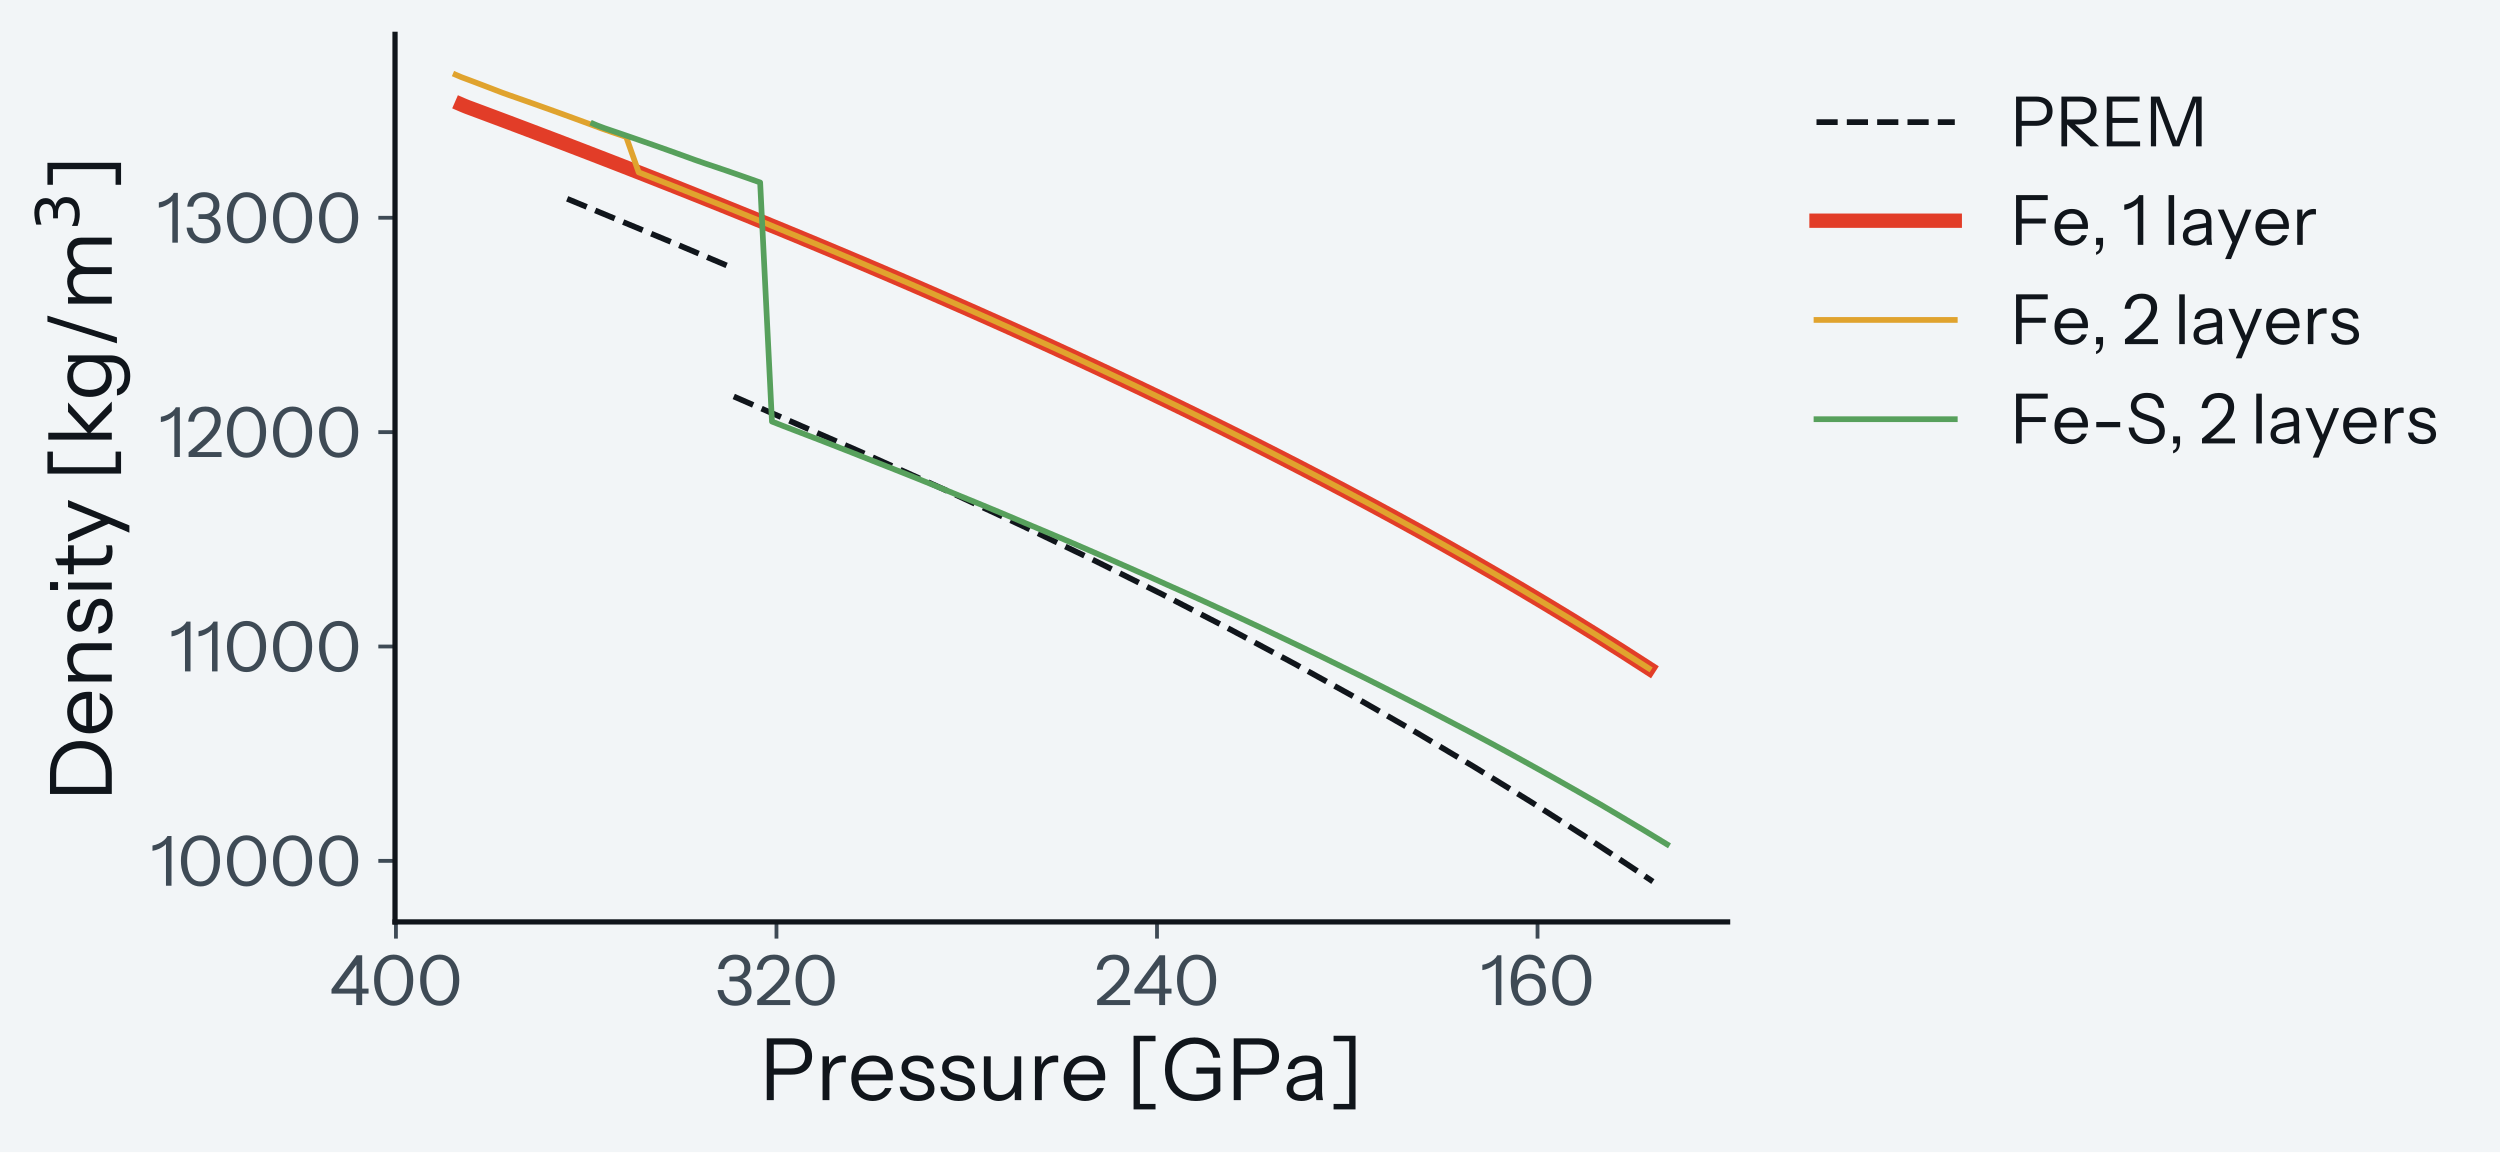
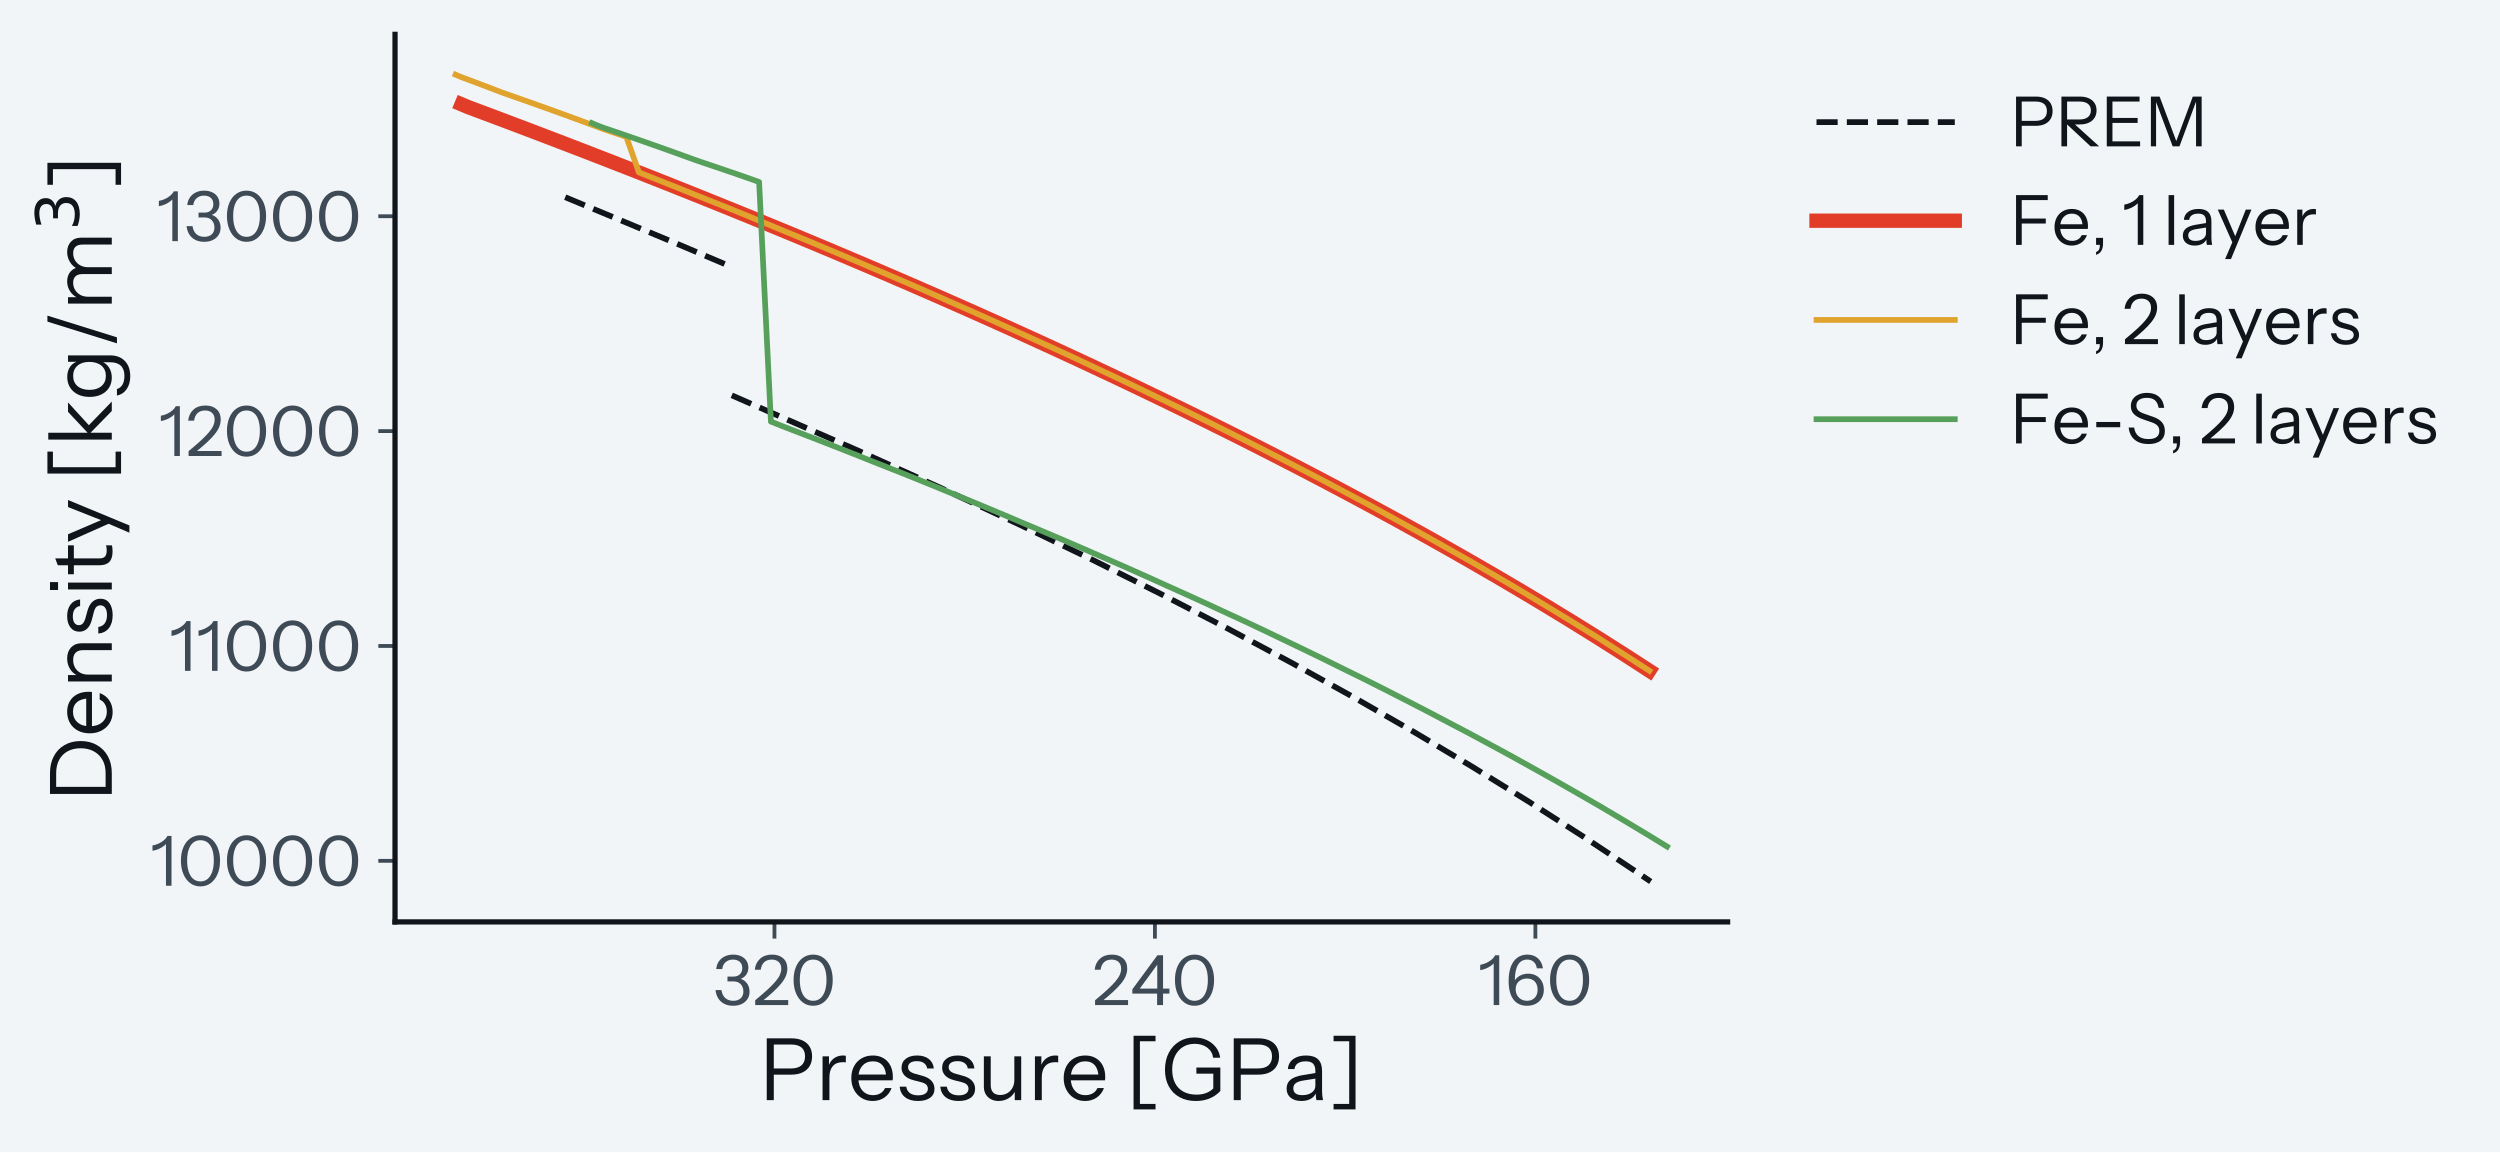
<svg xmlns="http://www.w3.org/2000/svg" xmlns:xlink="http://www.w3.org/1999/xlink" width="524.229pt" height="241.579pt" viewBox="0 0 524.229 241.579" version="1.1">
  <defs>
    <style type="text/css">*{stroke-linejoin: round; stroke-linecap: butt}</style>
  </defs>
  <g id="figure_1">
    <g id="patch_1">
      <path d="M 0 241.579  L 524.229 241.579  L 524.229 0  L 0 0  z " style="fill: #f2f5f7" />
    </g>
    <g id="axes_1">
      <g id="patch_2">
        <path d="M 82.833 193.316  L 362.265 193.316  L 362.265 7.2  L 82.833 7.2  z " style="fill: #f2f5f7" />
      </g>
      <g id="matplotlib.axis_1">
        <g id="xtick_1">
          <g id="line2d_1">
            <defs>
              <path id="m2a301ba8c9" d="M 0 0  L 0 3.5  " style="stroke: #3e4a55; stroke-width: 0.8" />
            </defs>
            <g>
-               <use xlink:href="#m2a301ba8c9" x="322.407" y="193.316" style="fill: #3e4a55; stroke: #3e4a55; stroke-width: 0.8" />
+               <use xlink:href="#m2a301ba8c9" x="321.957" y="193.316" style="fill: #3e4a55; stroke: #3e4a55; stroke-width: 0.8" />
            </g>
          </g>
          <g id="text_1">
-             <g style="fill: #3e4a55" transform="translate(310.4018 210.7564) scale(0.145 -0.145)">
+             <g style="fill: #3e4a55" transform="translate(309.9514 210.7564) scale(0.145 -0.145)">
              <defs>
                <path id="InstrumentSans-Regular-31" d="M 1440 0  L 1440 4083  L 1574 4051  Q 1498 3878 1280 3705  Q 1062 3533 777 3405  Q 493 3277 192 3232  L 192 3725  Q 493 3776 768 3904  Q 1043 4032 1257 4214  Q 1472 4397 1574 4608  L 1952 4608  L 1952 0  L 1440 0  z " transform="scale(0.015625)" />
                <path id="InstrumentSans-Regular-36" d="M 2010 -64  Q 1197 -64 758 528  Q 320 1120 320 2240  Q 320 3014 528 3558  Q 736 4102 1126 4387  Q 1517 4672 2054 4672  Q 2643 4672 3027 4333  Q 3411 3994 3494 3398  L 2931 3398  Q 2874 3795 2640 4003  Q 2406 4211 2048 4211  Q 1478 4211 1187 3724  Q 896 3238 896 2266  L 896 1850  L 749 1907  Q 806 2208 1004 2432  Q 1203 2656 1497 2781  Q 1792 2906 2131 2906  Q 2566 2906 2889 2717  Q 3213 2528 3395 2192  Q 3578 1856 3578 1408  Q 3578 966 3379 633  Q 3181 301 2829 118  Q 2477 -64 2010 -64  z M 2029 397  Q 2464 397 2733 672  Q 3002 947 3002 1414  Q 3002 1901 2742 2179  Q 2483 2458 2016 2458  Q 1568 2458 1270 2195  Q 973 1933 973 1472  Q 973 1152 1110 909  Q 1248 666 1488 531  Q 1728 397 2029 397  z " transform="scale(0.015625)" />
                <path id="InstrumentSans-Regular-30" d="M 2131 -64  Q 1587 -64 1180 240  Q 774 544 547 1085  Q 320 1626 320 2323  Q 320 3021 544 3549  Q 768 4077 1177 4374  Q 1587 4672 2131 4672  Q 2675 4672 3081 4374  Q 3488 4077 3715 3549  Q 3942 3021 3942 2323  Q 3942 1619 3715 1081  Q 3488 544 3081 240  Q 2675 -64 2131 -64  z M 2131 397  Q 2522 397 2797 630  Q 3072 864 3219 1296  Q 3366 1728 3366 2330  Q 3366 2925 3222 3347  Q 3078 3770 2803 3990  Q 2528 4211 2131 4211  Q 1734 4211 1459 3987  Q 1184 3763 1040 3344  Q 896 2925 896 2330  Q 896 1728 1043 1293  Q 1190 858 1465 627  Q 1741 397 2131 397  z " transform="scale(0.015625)" />
              </defs>
              <use xlink:href="#InstrumentSans-Regular-31" />
              <use xlink:href="#InstrumentSans-Regular-36" transform="translate(39.09999 0)" />
              <use xlink:href="#InstrumentSans-Regular-30" transform="translate(98.99998 0)" />
            </g>
          </g>
        </g>
        <g id="xtick_2">
          <g id="line2d_2">
            <g>
-               <use xlink:href="#m2a301ba8c9" x="242.613" y="193.316" style="fill: #3e4a55; stroke: #3e4a55; stroke-width: 0.8" />
+               <use xlink:href="#m2a301ba8c9" x="242.178" y="193.316" style="fill: #3e4a55; stroke: #3e4a55; stroke-width: 0.8" />
            </g>
          </g>
          <g id="text_2">
-             <g style="fill: #3e4a55" transform="translate(229.4839 210.7564) scale(0.145 -0.145)">
+             <g style="fill: #3e4a55" transform="translate(229.0487 210.7564) scale(0.145 -0.145)">
              <defs>
                <path id="InstrumentSans-Regular-32" d="M 256 0  L 256 448  Q 947 1018 1411 1446  Q 1875 1875 2153 2208  Q 2432 2541 2550 2819  Q 2669 3098 2669 3366  Q 2669 3763 2432 3987  Q 2195 4211 1779 4211  Q 1350 4211 1088 3968  Q 826 3725 768 3270  L 218 3270  Q 282 3898 701 4285  Q 1120 4672 1818 4672  Q 2464 4672 2848 4326  Q 3232 3981 3232 3379  Q 3232 3053 3107 2726  Q 2982 2400 2697 2041  Q 2413 1683 1949 1251  Q 1485 819 800 275  L 678 461  L 3309 461  L 3309 0  L 256 0  z " transform="scale(0.015625)" />
                <path id="InstrumentSans-Regular-34" d="M 2509 0  L 2509 1216  L 2522 1344  L 2522 3974  L 2694 3974  L 749 1312  L 576 1523  L 3648 1523  L 3648 1062  L 218 1062  L 218 1459  L 2534 4608  L 3059 4608  L 3059 0  L 2509 0  z " transform="scale(0.015625)" />
              </defs>
              <use xlink:href="#InstrumentSans-Regular-32" />
              <use xlink:href="#InstrumentSans-Regular-34" transform="translate(54.49999 0)" />
              <use xlink:href="#InstrumentSans-Regular-30" transform="translate(114.5 0)" />
            </g>
          </g>
        </g>
        <g id="xtick_3">
          <g id="line2d_3">
            <g>
-               <use xlink:href="#m2a301ba8c9" x="162.819" y="193.316" style="fill: #3e4a55; stroke: #3e4a55; stroke-width: 0.8" />
+               <use xlink:href="#m2a301ba8c9" x="162.399" y="193.316" style="fill: #3e4a55; stroke: #3e4a55; stroke-width: 0.8" />
            </g>
          </g>
          <g id="text_3">
-             <g style="fill: #3e4a55" transform="translate(149.8777 210.7564) scale(0.145 -0.145)">
+             <g style="fill: #3e4a55" transform="translate(149.4578 210.7564) scale(0.145 -0.145)">
              <defs>
                <path id="InstrumentSans-Regular-33" d="M 1894 -64  Q 1434 -64 1085 105  Q 736 275 521 601  Q 307 928 256 1389  L 806 1389  Q 877 909 1158 653  Q 1440 397 1901 397  Q 2336 397 2585 627  Q 2835 858 2835 1254  Q 2835 1670 2592 1929  Q 2349 2189 1939 2189  L 1363 2189  L 1363 2637  L 1920 2637  Q 2291 2637 2512 2851  Q 2733 3066 2733 3424  Q 2733 3802 2499 4006  Q 2266 4211 1869 4211  Q 1478 4211 1203 3984  Q 928 3757 877 3334  L 320 3334  Q 358 3744 563 4041  Q 768 4339 1110 4505  Q 1453 4672 1882 4672  Q 2298 4672 2618 4525  Q 2938 4378 3117 4106  Q 3296 3834 3296 3469  Q 3296 3142 3149 2892  Q 3002 2643 2749 2502  Q 2496 2362 2170 2362  L 2131 2496  Q 2522 2496 2806 2333  Q 3091 2170 3248 1888  Q 3405 1606 3405 1235  Q 3405 851 3213 556  Q 3021 262 2681 99  Q 2342 -64 1894 -64  z " transform="scale(0.015625)" />
              </defs>
              <use xlink:href="#InstrumentSans-Regular-33" />
              <use xlink:href="#InstrumentSans-Regular-32" transform="translate(57.39999 0)" />
              <use xlink:href="#InstrumentSans-Regular-30" transform="translate(111.9 0)" />
            </g>
          </g>
        </g>
-         <g id="xtick_4">
-           <g id="line2d_4">
-             <g>
-               <use xlink:href="#m2a301ba8c9" x="83.025" y="193.316" style="fill: #3e4a55; stroke: #3e4a55; stroke-width: 0.8" />
-             </g>
-           </g>
-           <g id="text_4">
-             <g style="fill: #3e4a55" transform="translate(69.01865 210.7564) scale(0.145 -0.145)">
-               <use xlink:href="#InstrumentSans-Regular-34" />
-               <use xlink:href="#InstrumentSans-Regular-30" transform="translate(59.99999 0)" />
-               <use xlink:href="#InstrumentSans-Regular-30" transform="translate(126.6 0)" />
-             </g>
-           </g>
-         </g>
-         <g id="text_5">
+         <g id="text_4">
          <g style="fill: #10151b" transform="translate(159.2354 230.6889) scale(0.18 -0.18)">
            <defs>
              <path id="InstrumentSans-Regular-50" d="M 550 0  L 550 4608  L 2381 4608  Q 2874 4608 3219 4448  Q 3565 4288 3747 3987  Q 3930 3686 3930 3264  Q 3930 2842 3747 2538  Q 3565 2234 3219 2067  Q 2874 1901 2381 1901  L 934 1901  L 934 2362  L 2362 2362  Q 2874 2362 3139 2595  Q 3405 2829 3405 3264  Q 3405 3699 3142 3923  Q 2880 4147 2362 4147  L 1075 4147  L 1075 0  L 550 0  z " transform="scale(0.015625)" />
              <path id="InstrumentSans-Regular-72" d="M 512 0  L 512 3264  L 992 3264  L 992 2432  L 1024 2432  L 1024 0  L 512 0  z M 1024 1702  L 941 2477  Q 1056 2893 1350 3110  Q 1645 3328 2029 3328  Q 2189 3328 2246 3302  L 2246 2810  Q 2214 2822 2156 2825  Q 2099 2829 2016 2829  Q 1530 2829 1277 2537  Q 1024 2246 1024 1702  z " transform="scale(0.015625)" />
              <path id="InstrumentSans-Regular-65" d="M 1850 -64  Q 1382 -64 1024 157  Q 666 378 461 762  Q 256 1146 256 1645  Q 256 2144 457 2525  Q 659 2906 1024 3117  Q 1389 3328 1862 3328  Q 2317 3328 2653 3129  Q 2989 2931 3171 2572  Q 3354 2214 3354 1728  Q 3354 1664 3350 1606  Q 3347 1549 3334 1478  L 640 1478  L 640 1907  L 3021 1907  L 2854 1670  Q 2854 2259 2595 2576  Q 2336 2893 1862 2893  Q 1376 2893 1078 2557  Q 781 2221 781 1651  Q 781 1069 1078 720  Q 1376 371 1875 371  Q 2189 371 2425 508  Q 2662 646 2771 902  L 3258 902  Q 3098 454 2723 195  Q 2349 -64 1850 -64  z " transform="scale(0.015625)" />
              <path id="InstrumentSans-Regular-73" d="M 1619 -64  Q 1018 -64 659 214  Q 301 493 250 1005  L 742 1005  Q 787 691 1017 524  Q 1248 358 1632 358  Q 1971 358 2163 486  Q 2355 614 2355 851  Q 2355 1018 2246 1142  Q 2138 1267 1811 1350  L 1286 1485  Q 838 1600 614 1840  Q 390 2080 390 2413  Q 390 2835 704 3081  Q 1018 3328 1555 3328  Q 2086 3328 2419 3072  Q 2752 2816 2797 2362  L 2304 2362  Q 2259 2624 2060 2765  Q 1862 2906 1536 2906  Q 1222 2906 1049 2787  Q 877 2669 877 2451  Q 877 2285 1001 2163  Q 1126 2042 1421 1958  L 1933 1818  Q 2387 1696 2617 1446  Q 2848 1197 2848 845  Q 2848 416 2521 176  Q 2195 -64 1619 -64  z " transform="scale(0.015625)" />
              <path id="InstrumentSans-Regular-75" d="M 1574 -64  Q 1254 -64 1004 67  Q 755 198 614 438  Q 474 678 474 992  L 474 3264  L 986 3264  L 986 1126  Q 986 755 1168 569  Q 1350 384 1690 384  Q 1997 384 2233 525  Q 2470 666 2608 918  Q 2746 1171 2746 1498  L 2829 723  Q 2669 358 2329 147  Q 1990 -64 1574 -64  z M 2778 0  L 2778 768  L 2746 768  L 2746 3264  L 3258 3264  L 3258 0  L 2778 0  z " transform="scale(0.015625)" />
              <path id="InstrumentSans-Regular-20" transform="scale(0.015625)" />
              <path id="InstrumentSans-Regular-5b" d="M 576 -691  L 576 4800  L 2214 4800  L 2214 4390  L 1050 4390  L 1050 -282  L 2214 -282  L 2214 -691  L 576 -691  z " transform="scale(0.015625)" />
              <path id="InstrumentSans-Regular-47" d="M 2624 -64  Q 1920 -64 1401 224  Q 883 512 601 1033  Q 320 1555 320 2266  Q 320 2976 598 3517  Q 877 4058 1373 4365  Q 1869 4672 2515 4672  Q 3021 4672 3433 4480  Q 3846 4288 4112 3949  Q 4378 3610 4435 3162  L 3910 3162  Q 3846 3635 3472 3916  Q 3098 4198 2534 4198  Q 2029 4198 1651 3958  Q 1274 3718 1066 3289  Q 858 2861 858 2278  Q 858 1696 1072 1277  Q 1286 858 1692 634  Q 2099 410 2669 410  Q 3059 410 3366 522  Q 3674 634 3923 870  L 4448 678  Q 4096 307 3638 121  Q 3181 -64 2624 -64  z M 3923 678  L 3923 2170  L 4122 1971  L 2662 1971  L 2662 2432  L 4448 2432  L 4448 678  L 3923 678  z " transform="scale(0.015625)" />
              <path id="InstrumentSans-Regular-61" d="M 2515 0  Q 2490 109 2480 249  Q 2470 390 2470 608  L 2438 608  L 2438 2170  Q 2438 2541 2268 2717  Q 2099 2893 1722 2893  Q 1350 2893 1129 2742  Q 909 2592 883 2317  L 390 2317  Q 422 2790 787 3059  Q 1152 3328 1741 3328  Q 2349 3328 2643 3040  Q 2938 2752 2938 2176  L 2938 608  Q 2938 467 2957 316  Q 2976 166 3008 0  L 2515 0  z M 1395 -64  Q 890 -64 592 182  Q 294 429 294 858  Q 294 1286 588 1523  Q 883 1760 1446 1856  L 2586 2048  L 2586 1626  L 1523 1459  Q 1165 1402 979 1267  Q 794 1133 794 877  Q 794 627 963 499  Q 1133 371 1466 371  Q 1894 371 2166 566  Q 2438 762 2438 1075  L 2522 621  Q 2419 294 2121 115  Q 1824 -64 1395 -64  z " transform="scale(0.015625)" />
              <path id="InstrumentSans-Regular-5d" d="M 2022 4800  L 2022 -691  L 384 -691  L 384 -282  L 1549 -282  L 1549 4390  L 384 4390  L 384 4800  L 2022 4800  z " transform="scale(0.015625)" />
            </defs>
            <use xlink:href="#InstrumentSans-Regular-50" />
            <use xlink:href="#InstrumentSans-Regular-72" transform="translate(65.59999 0)" />
            <use xlink:href="#InstrumentSans-Regular-65" transform="translate(103.1 0)" />
            <use xlink:href="#InstrumentSans-Regular-73" transform="translate(159.5 0)" />
            <use xlink:href="#InstrumentSans-Regular-73" transform="translate(206.8 0)" />
            <use xlink:href="#InstrumentSans-Regular-75" transform="translate(254.0999 0)" />
            <use xlink:href="#InstrumentSans-Regular-72" transform="translate(312.9999 0)" />
            <use xlink:href="#InstrumentSans-Regular-65" transform="translate(350.4999 0)" />
            <use xlink:href="#InstrumentSans-Regular-20" transform="translate(406.8999 0)" />
            <use xlink:href="#InstrumentSans-Regular-5b" transform="translate(426.8999 0)" />
            <use xlink:href="#InstrumentSans-Regular-47" transform="translate(467.4999 0)" />
            <use xlink:href="#InstrumentSans-Regular-50" transform="translate(543.9999 0)" />
            <use xlink:href="#InstrumentSans-Regular-61" transform="translate(609.5999 0)" />
            <use xlink:href="#InstrumentSans-Regular-5d" transform="translate(662.8999 0)" />
          </g>
        </g>
      </g>
      <g id="matplotlib.axis_2">
        <g id="ytick_1">
-           <g id="line2d_5">
+           <g id="line2d_4">
            <defs>
              <path id="me776a80f98" d="M 0 0  L -3.5 0  " style="stroke: #3e4a55; stroke-width: 0.8" />
            </defs>
            <g>
-               <use xlink:href="#me776a80f98" x="82.833" y="180.516" style="fill: #3e4a55; stroke: #3e4a55; stroke-width: 0.8" />
-             </g>
-           </g>
-           <g id="text_6">
-             <g style="fill: #3e4a55" transform="translate(31.54 185.736) scale(0.145 -0.145)">
+               <use xlink:href="#me776a80f98" x="82.833" y="180.506" style="fill: #3e4a55; stroke: #3e4a55; stroke-width: 0.8" />
+             </g>
+           </g>
+           <g id="text_5">
+             <g style="fill: #3e4a55" transform="translate(31.54 185.7259) scale(0.145 -0.145)">
              <use xlink:href="#InstrumentSans-Regular-31" />
              <use xlink:href="#InstrumentSans-Regular-30" transform="translate(39.09999 0)" />
              <use xlink:href="#InstrumentSans-Regular-30" transform="translate(105.7 0)" />
              <use xlink:href="#InstrumentSans-Regular-30" transform="translate(172.3 0)" />
              <use xlink:href="#InstrumentSans-Regular-30" transform="translate(238.9 0)" />
            </g>
          </g>
        </g>
        <g id="ytick_2">
-           <g id="line2d_6">
-             <g>
-               <use xlink:href="#me776a80f98" x="82.833" y="135.565" style="fill: #3e4a55; stroke: #3e4a55; stroke-width: 0.8" />
-             </g>
-           </g>
-           <g id="text_7">
-             <g style="fill: #3e4a55" transform="translate(35.5275 140.7854) scale(0.145 -0.145)">
+           <g id="line2d_5">
+             <g>
+               <use xlink:href="#me776a80f98" x="82.833" y="135.451" style="fill: #3e4a55; stroke: #3e4a55; stroke-width: 0.8" />
+             </g>
+           </g>
+           <g id="text_6">
+             <g style="fill: #3e4a55" transform="translate(35.5275 140.6709) scale(0.145 -0.145)">
              <use xlink:href="#InstrumentSans-Regular-31" />
              <use xlink:href="#InstrumentSans-Regular-31" transform="translate(39.09999 0)" />
              <use xlink:href="#InstrumentSans-Regular-30" transform="translate(78.19998 0)" />
              <use xlink:href="#InstrumentSans-Regular-30" transform="translate(144.8 0)" />
              <use xlink:href="#InstrumentSans-Regular-30" transform="translate(211.4 0)" />
            </g>
          </g>
        </g>
        <g id="ytick_3">
-           <g id="line2d_7">
-             <g>
-               <use xlink:href="#me776a80f98" x="82.833" y="90.615" style="fill: #3e4a55; stroke: #3e4a55; stroke-width: 0.8" />
-             </g>
-           </g>
-           <g id="text_8">
-             <g style="fill: #3e4a55" transform="translate(33.29359 95.83482) scale(0.145 -0.145)">
+           <g id="line2d_6">
+             <g>
+               <use xlink:href="#me776a80f98" x="82.833" y="90.396" style="fill: #3e4a55; stroke: #3e4a55; stroke-width: 0.8" />
+             </g>
+           </g>
+           <g id="text_7">
+             <g style="fill: #3e4a55" transform="translate(33.29359 95.61584) scale(0.145 -0.145)">
              <use xlink:href="#InstrumentSans-Regular-31" />
              <use xlink:href="#InstrumentSans-Regular-32" transform="translate(39.09999 0)" />
              <use xlink:href="#InstrumentSans-Regular-30" transform="translate(93.59998 0)" />
              <use xlink:href="#InstrumentSans-Regular-30" transform="translate(160.2 0)" />
              <use xlink:href="#InstrumentSans-Regular-30" transform="translate(226.8 0)" />
            </g>
          </g>
        </g>
        <g id="ytick_4">
-           <g id="line2d_8">
-             <g>
-               <use xlink:href="#me776a80f98" x="82.833" y="45.664" style="fill: #3e4a55; stroke: #3e4a55; stroke-width: 0.8" />
-             </g>
-           </g>
-           <g id="text_9">
-             <g style="fill: #3e4a55" transform="translate(32.87219 50.88422) scale(0.145 -0.145)">
+           <g id="line2d_7">
+             <g>
+               <use xlink:href="#me776a80f98" x="82.833" y="45.341" style="fill: #3e4a55; stroke: #3e4a55; stroke-width: 0.8" />
+             </g>
+           </g>
+           <g id="text_8">
+             <g style="fill: #3e4a55" transform="translate(32.87219 50.56078) scale(0.145 -0.145)">
              <use xlink:href="#InstrumentSans-Regular-31" />
              <use xlink:href="#InstrumentSans-Regular-33" transform="translate(39.09999 0)" />
              <use xlink:href="#InstrumentSans-Regular-30" transform="translate(96.49998 0)" />
              <use xlink:href="#InstrumentSans-Regular-30" transform="translate(163.1 0)" />
              <use xlink:href="#InstrumentSans-Regular-30" transform="translate(229.7 0)" />
            </g>
          </g>
        </g>
-         <g id="text_10">
+         <g id="text_9">
          <g style="fill: #10151b" transform="translate(23.58 168.0282) rotate(-90) scale(0.18 -0.18)">
            <defs>
              <path id="InstrumentSans-Regular-44" d="M 864 0  L 864 461  L 2099 461  Q 2675 461 3091 694  Q 3507 928 3731 1350  Q 3955 1773 3955 2330  Q 3955 2880 3731 3289  Q 3507 3699 3094 3923  Q 2682 4147 2099 4147  L 864 4147  L 864 4608  L 2099 4608  Q 2822 4608 3360 4323  Q 3898 4038 4195 3523  Q 4493 3008 4493 2317  Q 4493 1626 4192 1104  Q 3891 582 3356 291  Q 2822 0 2106 0  L 864 0  z M 550 0  L 550 4608  L 1075 4608  L 1075 0  L 550 0  z " transform="scale(0.015625)" />
              <path id="InstrumentSans-Regular-6e" d="M 512 0  L 512 3264  L 992 3264  L 992 2496  L 1024 2496  L 1024 0  L 512 0  z M 2848 0  L 2848 2138  Q 2848 2509 2662 2694  Q 2477 2880 2112 2880  Q 1792 2880 1545 2739  Q 1299 2598 1161 2348  Q 1024 2099 1024 1766  L 941 2541  Q 1107 2906 1449 3117  Q 1792 3328 2227 3328  Q 2739 3328 3049 3037  Q 3360 2746 3360 2272  L 3360 0  L 2848 0  z " transform="scale(0.015625)" />
              <path id="InstrumentSans-Regular-69" d="M 512 0  L 512 3264  L 1024 3264  L 1024 0  L 512 0  z M 472 4006  L 472 4608  L 1061 4608  L 1061 4006  L 472 4006  z " transform="scale(0.015625)" />
              <path id="InstrumentSans-Regular-74" d="M 1818 -58  Q 1274 -58 1027 188  Q 781 435 781 902  L 781 4026  L 1293 4218  L 1293 909  Q 1293 634 1433 506  Q 1574 378 1894 378  Q 2022 378 2115 394  Q 2208 410 2266 435  L 2266 0  Q 2202 -26 2083 -42  Q 1965 -58 1818 -58  z M 109 2829  L 109 3264  L 2266 3264  L 2266 2829  L 109 2829  z " transform="scale(0.015625)" />
              <path id="InstrumentSans-Regular-79" d="M 794 -1312  L 1523 384  L 1638 563  L 2707 3264  L 3232 3264  L 1338 -1312  L 794 -1312  z M 1581 -32  L 115 3264  L 678 3264  L 1939 314  L 1581 -32  z " transform="scale(0.015625)" />
              <path id="InstrumentSans-Regular-6b" d="M 512 0  L 512 4736  L 1024 4736  L 1024 0  L 512 0  z M 2643 0  L 909 1696  L 2579 3264  L 3283 3264  L 1408 1549  L 1440 1850  L 3347 0  L 2643 0  z " transform="scale(0.015625)" />
              <path id="InstrumentSans-Regular-67" d="M 1811 -1376  Q 1229 -1376 841 -1104  Q 454 -832 371 -384  L 858 -384  Q 928 -640 1174 -790  Q 1421 -941 1843 -941  Q 2342 -941 2598 -669  Q 2854 -397 2854 128  L 2854 826  L 2918 813  Q 2810 442 2483 221  Q 2157 0 1709 0  Q 1280 0 953 208  Q 627 416 448 787  Q 269 1158 269 1651  Q 269 2150 454 2528  Q 640 2906 976 3114  Q 1312 3322 1760 3322  Q 2221 3322 2531 3098  Q 2842 2874 2944 2458  L 2886 2451  L 2886 3264  L 3366 3264  L 3366 128  Q 3366 -570 2950 -973  Q 2534 -1376 1811 -1376  z M 1837 442  Q 2317 442 2598 774  Q 2880 1107 2880 1677  Q 2880 2234 2598 2557  Q 2317 2880 1837 2880  Q 1350 2880 1072 2553  Q 794 2227 794 1658  Q 794 1101 1075 771  Q 1357 442 1837 442  z " transform="scale(0.015625)" />
              <path id="InstrumentSans-Regular-2f" d="M 384 -384  L 2003 4800  L 2451 4800  L 832 -384  L 384 -384  z " transform="scale(0.015625)" />
              <path id="InstrumentSans-Regular-6d" d="M 512 0  L 512 3264  L 992 3264  L 992 2496  L 1024 2496  L 1024 0  L 512 0  z M 2714 0  L 2714 2163  Q 2714 2534 2547 2707  Q 2381 2880 2067 2880  Q 1773 2880 1536 2739  Q 1299 2598 1161 2348  Q 1024 2099 1024 1766  L 941 2541  Q 1107 2906 1440 3117  Q 1773 3328 2163 3328  Q 2637 3328 2931 3049  Q 3226 2771 3226 2298  L 3226 0  L 2714 0  z M 4915 0  L 4915 2163  Q 4915 2534 4748 2707  Q 4582 2880 4269 2880  Q 3974 2880 3737 2739  Q 3501 2598 3363 2348  Q 3226 2099 3226 1766  L 3098 2541  Q 3264 2906 3609 3117  Q 3955 3328 4352 3328  Q 4826 3328 5126 3049  Q 5427 2771 5427 2298  L 5427 0  L 4915 0  z " transform="scale(0.015625)" />
              <path id="DejaVuSans-33" d="M 2597 2516  Q 3050 2419 3304 2112  Q 3559 1806 3559 1356  Q 3559 666 3084 287  Q 2609 -91 1734 -91  Q 1441 -91 1130 -33  Q 819 25 488 141  L 488 750  Q 750 597 1062 519  Q 1375 441 1716 441  Q 2309 441 2620 675  Q 2931 909 2931 1356  Q 2931 1769 2642 2001  Q 2353 2234 1838 2234  L 1294 2234  L 1294 2753  L 1863 2753  Q 2328 2753 2575 2939  Q 2822 3125 2822 3475  Q 2822 3834 2567 4026  Q 2313 4219 1838 4219  Q 1578 4219 1281 4162  Q 984 4106 628 3988  L 628 4550  Q 988 4650 1302 4700  Q 1616 4750 1894 4750  Q 2613 4750 3031 4423  Q 3450 4097 3450 3541  Q 3450 3153 3228 2886  Q 3006 2619 2597 2516  z " transform="scale(0.015625)" />
            </defs>
            <use xlink:href="#InstrumentSans-Regular-44" transform="translate(0 0.765625)" />
            <use xlink:href="#InstrumentSans-Regular-65" transform="translate(75.19998 0.765625)" />
            <use xlink:href="#InstrumentSans-Regular-6e" transform="translate(131.6 0.765625)" />
            <use xlink:href="#InstrumentSans-Regular-73" transform="translate(191.5 0.765625)" />
            <use xlink:href="#InstrumentSans-Regular-69" transform="translate(238.8 0.765625)" />
            <use xlink:href="#InstrumentSans-Regular-74" transform="translate(262.7999 0.765625)" />
            <use xlink:href="#InstrumentSans-Regular-79" transform="translate(300.4999 0.765625)" />
            <use xlink:href="#InstrumentSans-Regular-20" transform="translate(352.7999 0.765625)" />
            <use xlink:href="#InstrumentSans-Regular-5b" transform="translate(372.7999 0.765625)" />
            <use xlink:href="#InstrumentSans-Regular-6b" transform="translate(413.3999 0.765625)" />
            <use xlink:href="#InstrumentSans-Regular-67" transform="translate(466.8999 0.765625)" />
            <use xlink:href="#InstrumentSans-Regular-2f" transform="translate(527.4999 0.765625)" />
            <use xlink:href="#InstrumentSans-Regular-6d" transform="translate(571.7999 0.765625)" />
            <use xlink:href="#DejaVuSans-33" transform="translate(664.9569 39.04688) scale(0.7)" />
            <use xlink:href="#InstrumentSans-Regular-5d" transform="translate(712.2274 0.765625)" />
          </g>
        </g>
      </g>
+       <g id="line2d_8">
+         <path d="M 118.518 41.353  L 119.358 41.699  L 141.99 51.125  L 153.446 55.991  L 153.446 55.991  " clip-path="url(#p41ad4bad2e)" style="fill: none; stroke-dasharray: 4.44,1.92; stroke-dashoffset: 0; stroke: #10151b; stroke-width: 1.2" />
+       </g>
      <g id="line2d_9">
-         <path d="M 118.929 41.686  L 119.771 42.031  L 142.43 51.445  L 153.864 56.29  L 153.864 56.29  " clip-path="url(#pd178bec94d)" style="fill: none; stroke-dasharray: 4.44,1.92; stroke-dashoffset: 0; stroke: #10151b; stroke-width: 1.2" />
+         <path d="M 153.446 82.902  L 179.814 94.438  L 197.706 102.512  L 213.802 110.018  L 228.924 117.313  L 243.366 124.525  L 257.264 131.713  L 270.692 138.907  L 283.7 146.128  L 296.312 153.381  L 308.549 160.675  L 320.422 168.01  L 331.947 175.389  L 343.137 182.817  L 346.139 184.857  L 346.139 184.857  " clip-path="url(#p41ad4bad2e)" style="fill: none; stroke-dasharray: 4.44,1.92; stroke-dashoffset: 0; stroke: #10151b; stroke-width: 1.2" />
      </g>
      <g id="line2d_10">
-         <path d="M 153.864 83.138  L 180.256 94.656  L 198.167 102.719  L 214.278 110.213  L 229.411 117.496  L 243.863 124.696  L 257.771 131.873  L 271.215 139.059  L 284.233 146.268  L 296.854 153.511  L 309.101 160.794  L 320.984 168.119  L 332.518 175.488  L 343.71 182.902  L 346.594 184.857  L 346.594 184.857  " clip-path="url(#pd178bec94d)" style="fill: none; stroke-dasharray: 4.44,1.92; stroke-dashoffset: 0; stroke: #10151b; stroke-width: 1.2" />
+         <path d="M 96.79 21.876  L 96.839 21.896  L 96.986 21.959  L 97.231 22.062  L 97.573 22.208  L 98.013 22.395  L 98.551 22.6  L 99.186 22.838  L 99.919 23.111  L 100.748 23.422  L 101.674 23.77  L 102.697 24.153  L 103.816 24.573  L 105.031 25.029  L 106.341 25.523  L 107.747 26.054  L 109.247 26.621  L 110.842 27.225  L 112.53 27.868  L 114.312 28.548  L 116.187 29.264  L 118.154 30.018  L 120.212 30.809  L 122.362 31.637  L 124.603 32.506  L 126.933 33.41  L 129.352 34.353  L 131.86 35.332  L 134.455 36.352  L 137.138 37.411  L 139.906 38.507  L 142.76 39.641  L 145.698 40.817  L 148.72 42.03  L 151.824 43.284  L 155.01 44.575  L 158.277 45.908  L 161.623 47.282  L 165.049 48.694  L 168.552 50.148  L 172.131 51.643  L 175.786 53.18  L 179.515 54.758  L 183.318 56.376  L 187.192 58.038  L 191.138 59.743  L 195.152 61.49  L 199.235 63.282  L 203.385 65.116  L 207.601 66.996  L 211.88 68.92  L 216.223 70.889  L 220.627 72.903  L 225.091 74.965  L 229.613 77.073  L 234.192 79.23  L 238.827 81.434  L 243.515 83.687  L 248.256 85.989  L 253.047 88.345  L 257.886 90.748  L 262.773 93.205  L 267.706 95.716  L 272.682 98.28  L 277.699 100.899  L 282.757 103.577  L 287.853 106.309  L 292.985 109.101  L 298.151 111.955  L 303.349 114.87  L 308.577 117.849  L 313.833 120.891  L 319.115 124.001  L 324.421 127.181  L 329.748 130.432  L 335.095 133.758  L 340.458 137.157  L 345.835 140.638  " clip-path="url(#p41ad4bad2e)" style="fill: none; stroke: #e23d28; stroke-width: 3; stroke-linecap: square" />
      </g>
      <g id="line2d_11">
-         <path d="M 96.796 21.94  L 96.845 21.961  L 96.992 22.023  L 97.237 22.126  L 97.579 22.271  L 98.019 22.446  L 98.556 22.646  L 99.191 22.882  L 99.923 23.154  L 100.752 23.463  L 101.677 23.809  L 102.699 24.192  L 103.818 24.61  L 105.032 25.064  L 106.341 25.555  L 107.746 26.085  L 109.245 26.651  L 110.839 27.253  L 112.526 27.893  L 114.307 28.571  L 116.18 29.282  L 118.146 30.033  L 120.203 30.823  L 122.352 31.648  L 124.591 32.512  L 126.919 33.413  L 129.337 34.351  L 131.843 35.329  L 134.437 36.344  L 137.118 37.398  L 139.885 38.489  L 142.737 39.621  L 145.673 40.791  L 148.693 41.999  L 151.796 43.248  L 154.98 44.535  L 158.245 45.863  L 161.59 47.23  L 165.013 48.637  L 168.514 50.085  L 172.092 51.574  L 175.745 53.105  L 179.472 54.675  L 183.273 56.287  L 187.146 57.943  L 191.089 59.641  L 195.102 61.382  L 199.183 63.166  L 203.331 64.992  L 207.545 66.865  L 211.823 68.779  L 216.164 70.741  L 220.566 72.746  L 225.028 74.8  L 229.549 76.898  L 234.126 79.046  L 238.759 81.241  L 243.446 83.484  L 248.185 85.777  L 252.975 88.12  L 257.814 90.515  L 262.7 92.96  L 267.631 95.46  L 272.606 98.013  L 277.623 100.62  L 282.68 103.285  L 287.776 106.006  L 292.907 108.785  L 298.073 111.625  L 303.271 114.527  L 308.499 117.491  L 313.755 120.52  L 319.037 123.616  L 324.344 126.779  L 329.671 130.013  L 335.019 133.321  L 340.383 136.705  L 345.761 140.167  " clip-path="url(#pd178bec94d)" style="fill: none; stroke: #e23d28; stroke-width: 3; stroke-linecap: square" />
+         <path d="M 95.534 15.66  L 95.584 15.681  L 95.734 15.745  L 95.984 15.852  L 96.334 16.002  L 96.783 16.188  L 97.332 16.392  L 97.98 16.634  L 98.728 16.913  L 99.574 17.23  L 100.519 17.585  L 101.563 17.978  L 102.705 18.411  L 103.945 18.888  L 105.282 19.405  L 106.716 19.907  L 108.247 20.442  L 109.874 21.015  L 111.598 21.625  L 113.417 22.273  L 115.33 22.959  L 117.339 23.684  L 119.441 24.449  L 121.636 25.255  L 123.924 26.101  L 126.304 26.989  L 128.776 27.828  L 131.338 28.702  L 133.969 36.14  L 136.676 37.22  L 139.469 38.326  L 142.346 39.474  L 145.305 40.664  L 148.347 41.877  L 151.471 43.123  L 154.675 44.416  L 157.959 45.761  L 161.322 47.151  L 164.763 48.587  L 168.281 50.037  L 171.875 51.53  L 175.543 53.071  L 179.286 54.659  L 183.101 56.293  L 186.987 57.94  L 190.944 59.636  L 194.969 61.396  L 199.063 63.212  L 203.223 65.042  L 207.448 66.921  L 211.737 68.855  L 216.088 70.836  L 220.5 72.834  L 224.972 74.891  L 229.503 77.022  L 234.089 79.175  L 238.731 81.383  L 243.427 83.655  L 248.175 85.947  L 252.972 88.295  L 257.819 90.711  L 262.713 93.163  L 267.651 95.689  L 272.633 98.257  L 277.657 100.871  L 282.72 103.556  L 287.822 106.275  L 292.959 109.098  L 298.13 111.939  L 303.333 114.872  L 308.566 117.827  L 313.826 120.89  L 319.113 123.995  L 324.423 127.187  L 329.754 130.431  L 335.104 133.746  L 340.471 137.176  L 345.852 140.648  " clip-path="url(#p41ad4bad2e)" style="fill: none; stroke: #e0a32e; stroke-width: 1.2; stroke-linecap: square" />
      </g>
      <g id="line2d_12">
-         <path d="M 95.534 15.66  L 95.584 15.681  L 95.734 15.745  L 95.984 15.852  L 96.333 16.001  L 96.782 16.193  L 97.331 16.396  L 97.979 16.637  L 98.726 16.916  L 99.572 17.236  L 100.516 17.595  L 101.559 17.992  L 102.7 18.428  L 103.939 18.903  L 105.276 19.418  L 106.709 19.934  L 108.239 20.468  L 109.865 21.039  L 111.587 21.646  L 113.405 22.292  L 115.317 22.976  L 117.324 23.699  L 119.425 24.462  L 121.618 25.264  L 123.905 26.108  L 126.283 26.993  L 128.756 27.847  L 131.306 28.715  L 133.927 36.135  L 136.631 37.212  L 139.421 38.312  L 142.294 39.453  L 145.251 40.636  L 148.29 41.847  L 151.41 43.087  L 154.611 44.381  L 157.892 45.718  L 161.252 47.101  L 164.69 48.528  L 168.205 49.975  L 171.796 51.46  L 175.461 52.992  L 179.201 54.571  L 183.013 56.199  L 186.897 57.838  L 190.851 59.53  L 194.874 61.284  L 198.965 63.09  L 203.123 64.915  L 207.345 66.783  L 211.632 68.705  L 215.981 70.681  L 220.391 72.668  L 224.86 74.714  L 229.388 76.838  L 233.973 78.985  L 238.613 81.179  L 243.306 83.438  L 248.052 85.722  L 252.848 88.056  L 257.693 90.468  L 262.585 92.908  L 267.522 95.418  L 272.503 97.977  L 277.525 100.574  L 282.587 103.249  L 287.688 105.959  L 292.824 108.762  L 297.994 111.592  L 303.197 114.504  L 308.429 117.447  L 313.69 120.5  L 318.976 123.588  L 324.286 126.766  L 329.618 129.985  L 334.968 133.293  L 340.336 136.699  L 345.718 140.15  " clip-path="url(#pd178bec94d)" style="fill: none; stroke: #e0a32e; stroke-width: 1.2; stroke-linecap: square" />
-       </g>
-       <g id="line2d_13">
-         <path d="M 124.387 25.948  L 124.436 25.969  L 124.582 26.031  L 124.826 26.134  L 125.168 26.278  L 125.607 26.447  L 126.143 26.648  L 126.777 26.885  L 127.507 27.133  L 128.334 27.413  L 129.258 27.726  L 130.278 28.074  L 131.394 28.457  L 132.606 28.874  L 133.914 29.326  L 135.316 29.815  L 136.813 30.339  L 138.405 30.901  L 140.09 31.499  L 141.868 32.136  L 143.74 32.811  L 145.703 33.525  L 147.759 34.242  L 149.906 34.962  L 152.144 35.721  L 154.472 36.527  L 156.89 37.374  L 159.397 38.263  L 161.873 88.396  L 164.31 89.353  L 166.808 90.314  L 169.367 91.294  L 171.987 92.304  L 174.669 93.346  L 177.411 94.421  L 180.216 95.528  L 183.082 96.669  L 186.009 97.818  L 188.997 99  L 192.046 100.217  L 195.155 101.474  L 198.324 102.775  L 201.552 104.098  L 204.839 105.443  L 208.183 106.826  L 211.586 108.249  L 215.045 109.712  L 218.559 111.186  L 222.129 112.694  L 225.754 114.244  L 229.431 115.842  L 233.162 117.468  L 236.944 119.126  L 240.776 120.829  L 244.658 122.58  L 248.589 124.335  L 252.567 126.138  L 256.591 127.991  L 260.661 129.87  L 264.774 131.798  L 268.931 133.78  L 273.13 135.786  L 277.369 137.829  L 281.647 139.931  L 285.963 142.046  L 290.316 144.23  L 294.704 146.468  L 299.126 148.73  L 303.58 151.06  L 308.065 153.405  L 312.58 155.816  L 317.122 158.283  L 321.691 160.807  L 326.284 163.37  L 330.901 165.991  L 335.539 168.651  L 340.197 171.407  L 344.872 174.192  L 349.564 177.053  " clip-path="url(#pd178bec94d)" style="fill: none; stroke: #57a05c; stroke-width: 1.2; stroke-linecap: square" />
+         <path d="M 124.113 25.812  L 124.162 25.833  L 124.308 25.895  L 124.553 25.998  L 124.895 26.143  L 125.335 26.33  L 125.872 26.543  L 126.506 26.778  L 127.238 27.024  L 128.066 27.305  L 128.992 27.619  L 130.013 27.968  L 131.131 28.351  L 132.345 28.77  L 133.655 29.223  L 135.059 29.713  L 136.559 30.239  L 138.153 30.801  L 139.841 31.402  L 141.622 32.04  L 143.497 32.717  L 145.464 33.433  L 147.523 34.146  L 149.674 34.867  L 151.915 35.627  L 154.247 36.427  L 156.669 37.268  L 159.18 38.158  L 161.656 88.408  L 164.096 89.38  L 166.597 90.344  L 169.159 91.329  L 171.783 92.345  L 174.468 93.393  L 177.215 94.473  L 180.023 95.586  L 182.893 96.733  L 185.824 97.887  L 188.817 99.075  L 191.87 100.299  L 194.983 101.558  L 198.156 102.862  L 201.389 104.19  L 204.68 105.542  L 208.03 106.933  L 211.437 108.364  L 214.9 109.835  L 218.42 111.315  L 221.994 112.832  L 225.623 114.392  L 229.306 115.995  L 233.041 117.622  L 236.828 119.289  L 240.665 121.003  L 244.552 122.761  L 248.488 124.527  L 252.471 126.341  L 256.501 128.206  L 260.576 130.087  L 264.695 132.024  L 268.857 134.019  L 273.06 136.033  L 277.304 138.09  L 281.587 140.205  L 285.908 142.33  L 290.266 144.519  L 294.659 146.768  L 299.085 149.045  L 303.543 151.391  L 308.033 153.748  L 312.551 156.176  L 317.098 158.645  L 321.67 161.187  L 326.268 163.763  L 330.888 166.404  L 335.529 169.076  L 340.19 171.845  L 344.869 174.645  L 349.564 177.521  " clip-path="url(#p41ad4bad2e)" style="fill: none; stroke: #57a05c; stroke-width: 1.2; stroke-linecap: square" />
      </g>
      <g id="patch_3">
        <path d="M 82.833 193.316  L 82.833 7.2  " style="fill: none; stroke: #10151b; stroke-width: 1.1; stroke-linejoin: miter; stroke-linecap: square" />
      </g>
      <g id="patch_4">
        <path d="M 82.833 193.316  L 362.265 193.316  " style="fill: none; stroke: #10151b; stroke-width: 1.1; stroke-linejoin: miter; stroke-linecap: square" />
      </g>
      <g id="legend_1">
-         <g id="line2d_14">
+         <g id="line2d_13">
          <path d="M 380.904 25.615  L 395.404 25.615  L 409.904 25.615  " style="fill: none; stroke-dasharray: 4.44,1.92; stroke-dashoffset: 0; stroke: #10151b; stroke-width: 1.2" />
        </g>
-         <g id="text_11">
+         <g id="text_10">
          <g style="fill: #10151b" transform="translate(421.5036 30.69) scale(0.145 -0.145)">
            <defs>
              <path id="InstrumentSans-Regular-52" d="M 550 0  L 550 4608  L 2253 4608  Q 2746 4608 3091 4448  Q 3437 4288 3619 4003  Q 3802 3718 3802 3328  Q 3802 2938 3619 2646  Q 3437 2355 3091 2192  Q 2746 2029 2253 2029  L 934 2029  L 934 2490  L 2234 2490  Q 2746 2490 3011 2714  Q 3277 2938 3277 3328  Q 3277 3712 3014 3929  Q 2752 4147 2234 4147  L 1075 4147  L 1075 0  L 550 0  z M 3251 0  L 800 2285  L 1517 2285  L 4045 0  L 3251 0  z " transform="scale(0.015625)" />
              <path id="InstrumentSans-Regular-45" d="M 550 0  L 550 4608  L 1075 4608  L 1075 0  L 550 0  z M 819 0  L 819 461  L 3635 461  L 3635 0  L 819 0  z M 819 2170  L 819 2630  L 3405 2630  L 3405 2170  L 819 2170  z M 819 4147  L 819 4608  L 3584 4608  L 3584 4147  L 819 4147  z " transform="scale(0.015625)" />
              <path id="InstrumentSans-Regular-4d" d="M 550 0  L 550 4608  L 1357 4608  L 3021 166  L 2778 166  L 4429 4608  L 5248 4608  L 5248 0  L 4730 0  L 4730 4333  L 4800 4333  L 3194 0  L 2566 0  L 960 4294  L 1030 4294  L 1030 0  L 550 0  z " transform="scale(0.015625)" />
            </defs>
            <use xlink:href="#InstrumentSans-Regular-50" />
            <use xlink:href="#InstrumentSans-Regular-52" transform="translate(65.59999 0)" />
            <use xlink:href="#InstrumentSans-Regular-45" transform="translate(131.2 0)" />
            <use xlink:href="#InstrumentSans-Regular-4d" transform="translate(195 0)" />
          </g>
        </g>
-         <g id="line2d_15">
+         <g id="line2d_14">
          <path d="M 380.904 46.278  L 395.404 46.278  L 409.904 46.278  " style="fill: none; stroke: #e23d28; stroke-width: 3; stroke-linecap: square" />
        </g>
-         <g id="text_12">
+         <g id="text_11">
          <g style="fill: #10151b" transform="translate(421.5036 51.3525) scale(0.145 -0.145)">
            <defs>
              <path id="InstrumentSans-Regular-46" d="M 550 0  L 550 4608  L 1075 4608  L 1075 0  L 550 0  z M 819 1978  L 819 2438  L 3302 2438  L 3302 1978  L 819 1978  z M 819 4147  L 819 4608  L 3482 4608  L 3482 4147  L 819 4147  z " transform="scale(0.015625)" />
              <path id="InstrumentSans-Regular-2c" d="M 493 -922  L 493 -659  Q 678 -589 761 -438  Q 845 -288 845 19  L 1043 0  L 493 0  L 493 653  L 1139 653  L 1139 134  Q 1139 -275 985 -544  Q 832 -813 493 -922  z " transform="scale(0.015625)" />
              <path id="InstrumentSans-Regular-6c" d="M 512 0  L 512 4608  L 1024 4608  L 1024 0  L 512 0  z " transform="scale(0.015625)" />
            </defs>
            <use xlink:href="#InstrumentSans-Regular-46" />
            <use xlink:href="#InstrumentSans-Regular-65" transform="translate(60.2 0)" />
            <use xlink:href="#InstrumentSans-Regular-2c" transform="translate(116.6 0)" />
            <use xlink:href="#InstrumentSans-Regular-20" transform="translate(142.1 0)" />
            <use xlink:href="#InstrumentSans-Regular-31" transform="translate(162.1 0)" />
            <use xlink:href="#InstrumentSans-Regular-20" transform="translate(201.2 0)" />
            <use xlink:href="#InstrumentSans-Regular-6c" transform="translate(221.1999 0)" />
            <use xlink:href="#InstrumentSans-Regular-61" transform="translate(245.1999 0)" />
            <use xlink:href="#InstrumentSans-Regular-79" transform="translate(298.4999 0)" />
            <use xlink:href="#InstrumentSans-Regular-65" transform="translate(350.7999 0)" />
            <use xlink:href="#InstrumentSans-Regular-72" transform="translate(407.1999 0)" />
          </g>
        </g>
-         <g id="line2d_16">
+         <g id="line2d_15">
          <path d="M 380.904 67.085  L 395.404 67.085  L 409.904 67.085  " style="fill: none; stroke: #e0a32e; stroke-width: 1.2; stroke-linecap: square" />
        </g>
-         <g id="text_13">
+         <g id="text_12">
          <g style="fill: #10151b" transform="translate(421.5036 72.16) scale(0.145 -0.145)">
            <use xlink:href="#InstrumentSans-Regular-46" />
            <use xlink:href="#InstrumentSans-Regular-65" transform="translate(60.2 0)" />
            <use xlink:href="#InstrumentSans-Regular-2c" transform="translate(116.6 0)" />
            <use xlink:href="#InstrumentSans-Regular-20" transform="translate(142.1 0)" />
            <use xlink:href="#InstrumentSans-Regular-32" transform="translate(162.1 0)" />
            <use xlink:href="#InstrumentSans-Regular-20" transform="translate(216.5999 0)" />
            <use xlink:href="#InstrumentSans-Regular-6c" transform="translate(236.5999 0)" />
            <use xlink:href="#InstrumentSans-Regular-61" transform="translate(260.5999 0)" />
            <use xlink:href="#InstrumentSans-Regular-79" transform="translate(313.8999 0)" />
            <use xlink:href="#InstrumentSans-Regular-65" transform="translate(366.1999 0)" />
            <use xlink:href="#InstrumentSans-Regular-72" transform="translate(422.5999 0)" />
            <use xlink:href="#InstrumentSans-Regular-73" transform="translate(460.0999 0)" />
          </g>
        </g>
-         <g id="line2d_17">
+         <g id="line2d_16">
          <path d="M 380.904 87.906  L 395.404 87.906  L 409.904 87.906  " style="fill: none; stroke: #57a05c; stroke-width: 1.2; stroke-linecap: square" />
        </g>
-         <g id="text_14">
+         <g id="text_13">
          <g style="fill: #10151b" transform="translate(421.5036 92.98109) scale(0.145 -0.145)">
            <defs>
              <path id="InstrumentSans-Regular-2d" d="M 512 1498  L 512 1984  L 2726 1984  L 2726 1498  L 512 1498  z " transform="scale(0.015625)" />
              <path id="InstrumentSans-Regular-53" d="M 2112 -58  Q 1306 -58 829 339  Q 352 736 269 1472  L 781 1472  Q 851 941 1184 672  Q 1517 403 2106 403  Q 2605 403 2857 592  Q 3110 781 3110 1146  Q 3110 1459 2937 1644  Q 2765 1830 2400 1952  L 1626 2221  Q 1037 2426 755 2717  Q 474 3008 474 3456  Q 474 3827 659 4099  Q 845 4371 1184 4524  Q 1523 4678 1971 4678  Q 2662 4678 3078 4316  Q 3494 3955 3558 3290  L 3046 3290  Q 2963 3770 2704 3994  Q 2445 4218 1958 4218  Q 1498 4218 1242 4032  Q 986 3846 986 3507  Q 986 3219 1165 3046  Q 1344 2874 1722 2746  L 2547 2458  Q 3085 2272 3353 1955  Q 3622 1638 3622 1152  Q 3622 576 3228 259  Q 2835 -58 2112 -58  z " transform="scale(0.015625)" />
            </defs>
            <use xlink:href="#InstrumentSans-Regular-46" />
            <use xlink:href="#InstrumentSans-Regular-65" transform="translate(60.2 0)" />
            <use xlink:href="#InstrumentSans-Regular-2d" transform="translate(116.6 0)" />
            <use xlink:href="#InstrumentSans-Regular-53" transform="translate(167.2 0)" />
            <use xlink:href="#InstrumentSans-Regular-2c" transform="translate(228 0)" />
            <use xlink:href="#InstrumentSans-Regular-20" transform="translate(253.5 0)" />
            <use xlink:href="#InstrumentSans-Regular-32" transform="translate(273.4999 0)" />
            <use xlink:href="#InstrumentSans-Regular-20" transform="translate(327.9999 0)" />
            <use xlink:href="#InstrumentSans-Regular-6c" transform="translate(347.9999 0)" />
            <use xlink:href="#InstrumentSans-Regular-61" transform="translate(371.9999 0)" />
            <use xlink:href="#InstrumentSans-Regular-79" transform="translate(425.2999 0)" />
            <use xlink:href="#InstrumentSans-Regular-65" transform="translate(477.5999 0)" />
            <use xlink:href="#InstrumentSans-Regular-72" transform="translate(533.9999 0)" />
            <use xlink:href="#InstrumentSans-Regular-73" transform="translate(571.4998 0)" />
          </g>
        </g>
      </g>
    </g>
  </g>
  <defs>
-     <clipPath id="pd178bec94d">
+     <clipPath id="p41ad4bad2e">
      <rect x="82.833" y="7.2" width="279.432" height="186.116" />
    </clipPath>
  </defs>
</svg>
